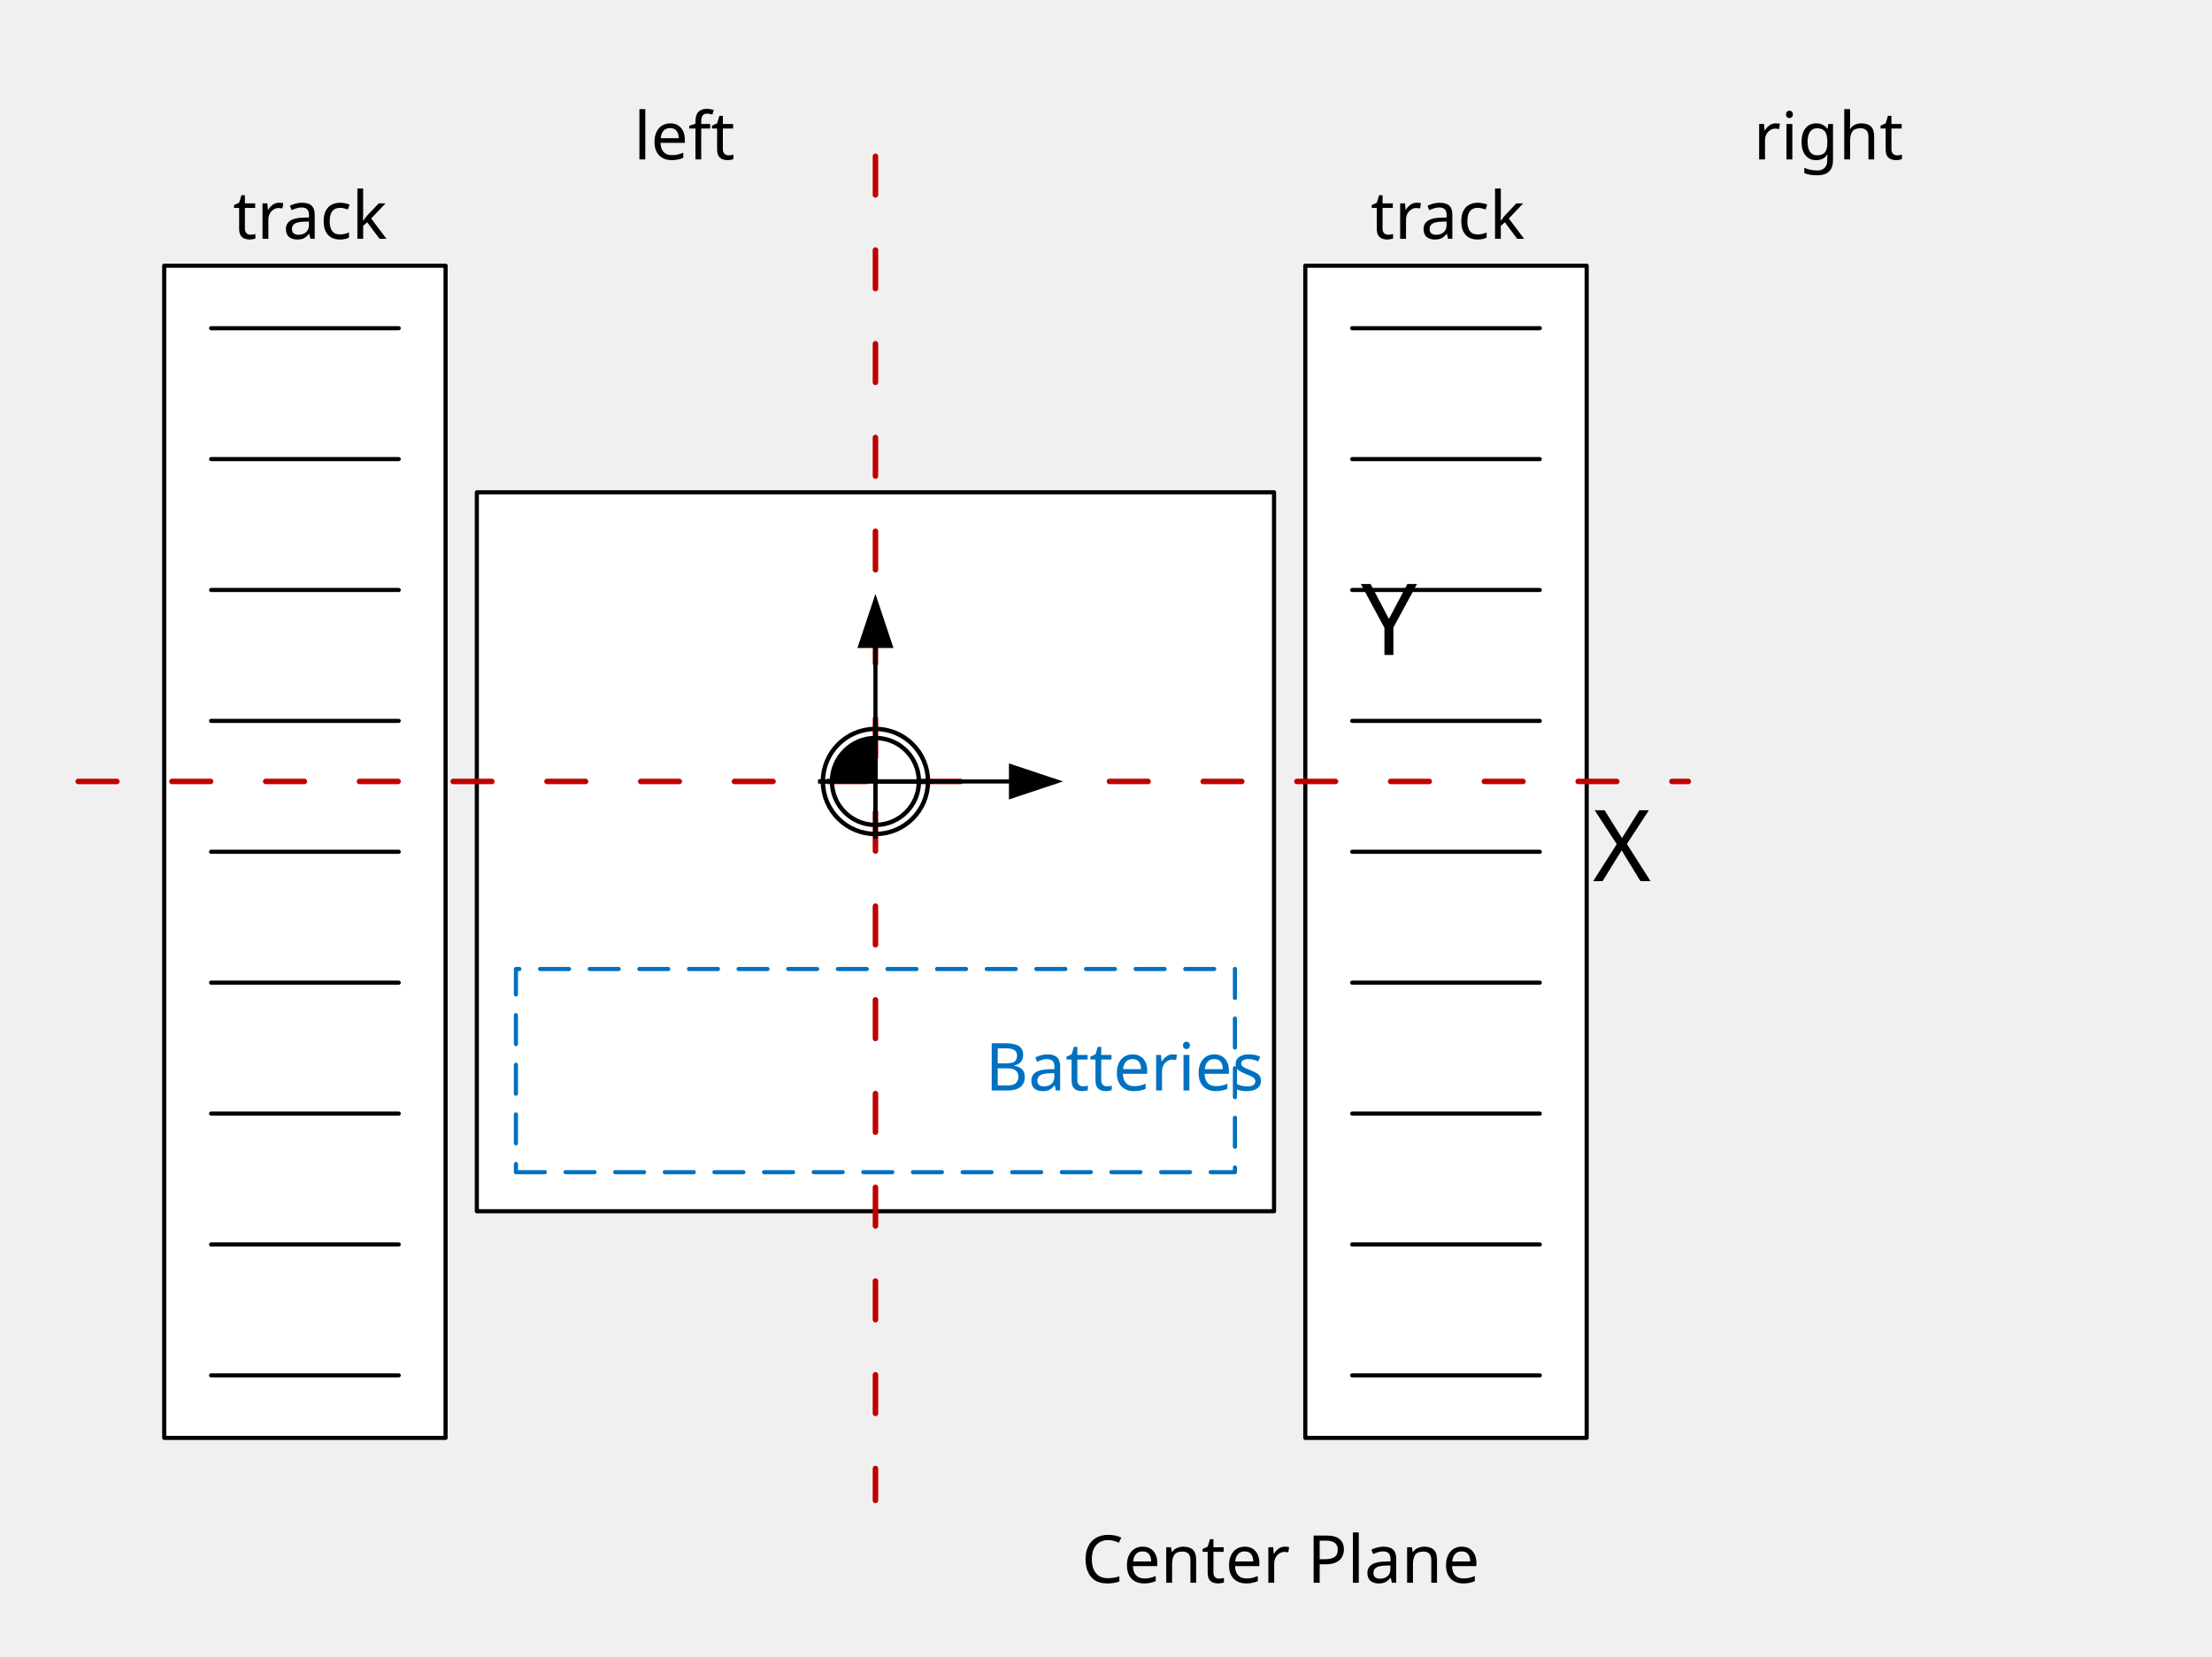
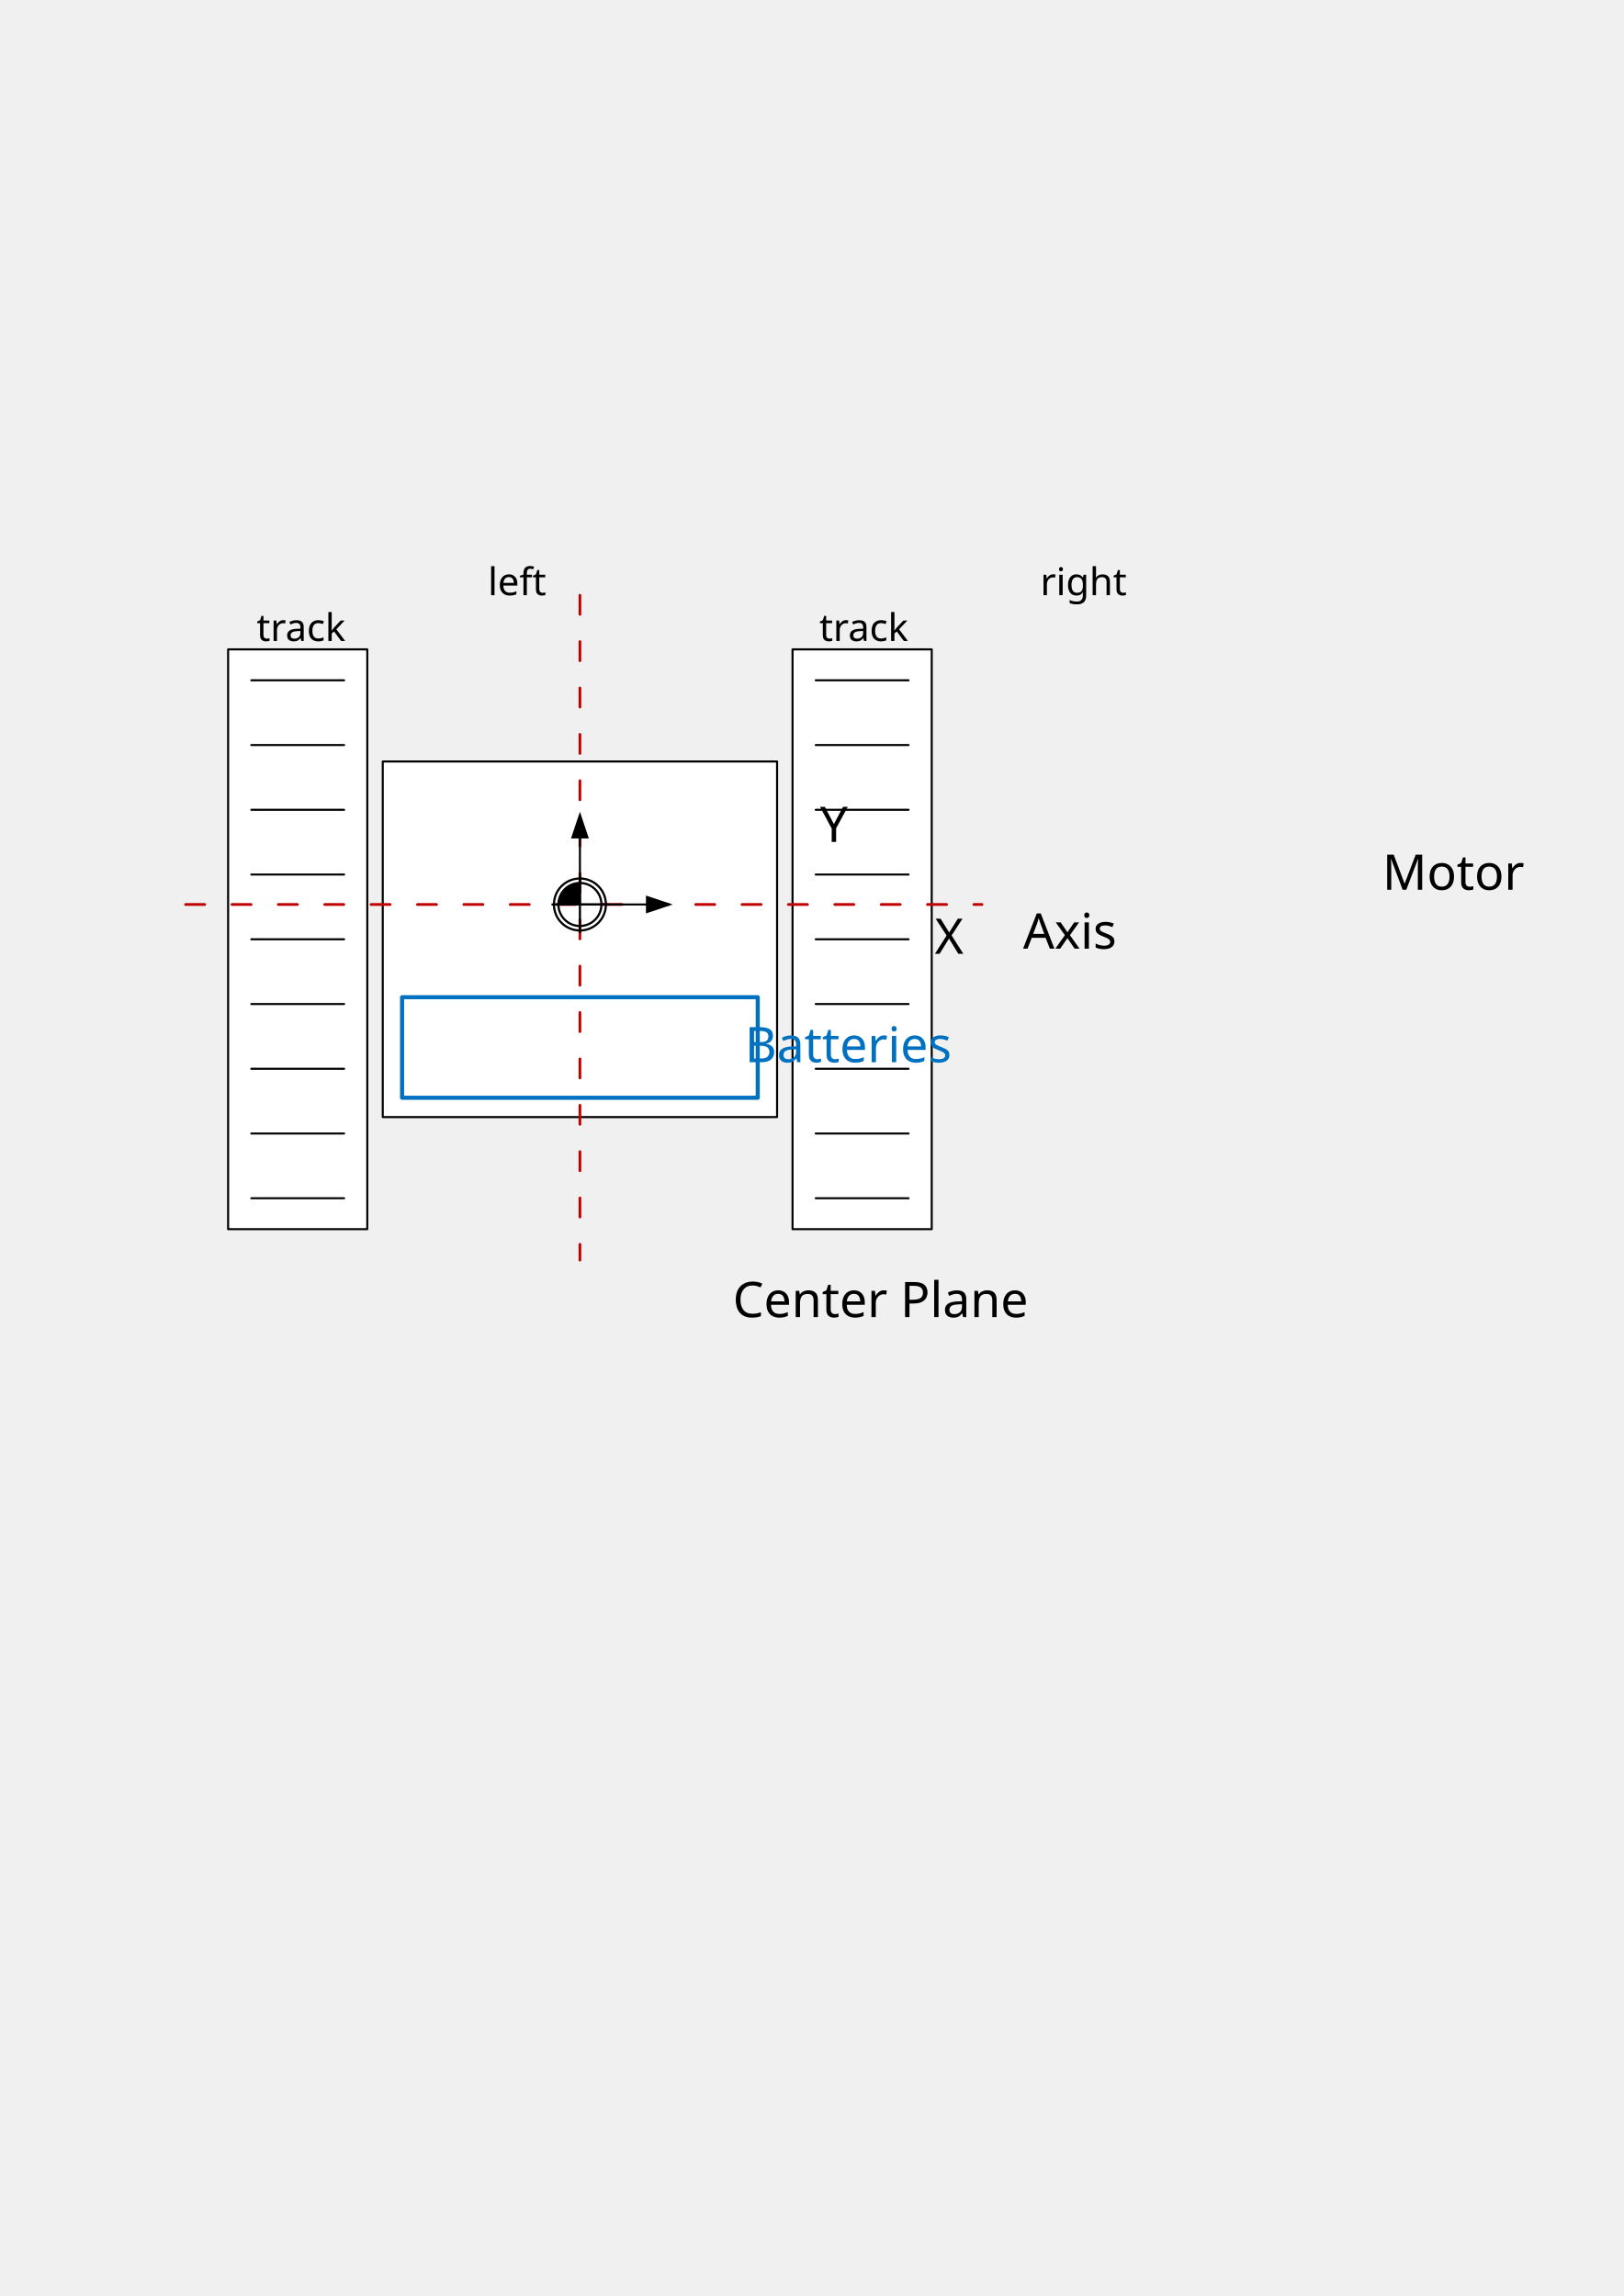
- <svg xmlns="http://www.w3.org/2000/svg" xmlns:ns1="http://schemas.microsoft.com/visio/2003/SVGExtensions/" xmlns:xlink="http://www.w3.org/1999/xlink" width="5.571in" height="4.173in" viewBox="0 0 401.102 300.472" xml:space="preserve" color-interpolation-filters="sRGB" class="st16">
-   <ns1:documentProperties ns1:langID="2057" ns1:metric="true" ns1:viewMarkup="false" />
+ <svg xmlns="http://www.w3.org/2000/svg" xmlns:ns1="http://schemas.microsoft.com/visio/2003/SVGExtensions/" xmlns:xlink="http://www.w3.org/1999/xlink" width="8.268in" height="11.693in" viewBox="0 0 595.276 841.89" xml:space="preserve" color-interpolation-filters="sRGB" class="st16">
+   <ns1:documentProperties ns1:langID="2057" ns1:metric="true" ns1:viewMarkup="false">
+     <ns1:userDefs>
+       <ns1:ud ns1:nameU="msvNoAutoConnect" ns1:val="VT0(1):26" />
+     </ns1:userDefs>
+   </ns1:documentProperties>
  <style type="text/css">
	
		.st1 {fill:#ffffff;stroke:#000000;stroke-linecap:round;stroke-linejoin:round;stroke-width:0.75}
		.st2 {stroke:#000000;stroke-linecap:round;stroke-linejoin:round;stroke-width:0.75}
- 		.st3 {fill:none;stroke:#0070c0;stroke-dasharray:5.25,3.75;stroke-linecap:round;stroke-linejoin:round;stroke-width:0.75}
- 		.st4 {fill:#0070c0;font-family:Calibri;font-size:1em}
+ 		.st3 {fill:none;stroke:#0070c0;stroke-linecap:round;stroke-linejoin:round;stroke-width:1.5}
+ 		.st4 {fill:#0070c0;font-family:Calibri;font-size:1.5em}
		.st5 {fill:none;stroke:none;stroke-linecap:round;stroke-linejoin:round;stroke-width:0.75}
- 		.st6 {fill:#000000;font-family:Calibri;font-size:1em}
+ 		.st6 {fill:#000000;font-family:Calibri;font-size:1.167em}
		.st7 {font-size:1em}
- 		.st8 {stroke:#c00000;stroke-dasharray:7,5,0,5;stroke-linecap:round;stroke-linejoin:round;stroke-width:1}
- 		.st9 {marker-end:url(#mrkr13-102);marker-start:url(#mrkr13-100);stroke:#000000;stroke-linecap:round;stroke-linejoin:round;stroke-width:0.75}
- 		.st10 {fill:#000000;fill-opacity:1;stroke:#000000;stroke-opacity:1;stroke-width:0.229}
- 		.st11 {fill:#000000;font-family:Calibri;font-size:1.5em}
+ 		.st8 {fill:#000000;font-family:Calibri;font-size:1.5em}
+ 		.st9 {stroke:#c00000;stroke-dasharray:7,5,0,5;stroke-linecap:round;stroke-linejoin:round;stroke-width:1}
+ 		.st10 {marker-end:url(#mrkr13-103);marker-start:url(#mrkr13-101);stroke:#000000;stroke-linecap:round;stroke-linejoin:round;stroke-width:0.75}
+ 		.st11 {fill:#000000;fill-opacity:1;stroke:#000000;stroke-opacity:1;stroke-width:0.229}
		.st12 {fill:none;stroke:#000000;stroke-linecap:round;stroke-linejoin:round;stroke-width:0.8}
		.st13 {fill:none}
		.st14 {stroke:#000000;stroke-linecap:butt;stroke-width:0.8}
		.st15 {fill:#000000;stroke:none;stroke-linecap:round;stroke-linejoin:round;stroke-width:1.143}
		.st16 {fill:none;fill-rule:evenodd;font-size:12px;overflow:visible;stroke-linecap:square;stroke-miterlimit:3}
	
	</style>
  <defs id="Markers">
    <g id="lend13">
      <path d="M 3 1 L 0 0 L 3 -1 L 3 1 " style="stroke:none" />
    </g>
-     <marker id="mrkr13-100" class="st10" ns1:arrowType="13" ns1:arrowSize="2" ns1:setback="12.6" refX="12.6" orient="auto" markerUnits="strokeWidth" overflow="visible">
+     <marker id="mrkr13-101" class="st11" ns1:arrowType="13" ns1:arrowSize="2" ns1:setback="12.6" refX="12.6" orient="auto" markerUnits="strokeWidth" overflow="visible">
      <use xlink:href="#lend13" transform="scale(4.36) " />
    </marker>
-     <marker id="mrkr13-102" class="st10" ns1:arrowType="13" ns1:arrowSize="2" ns1:setback="13.08" refX="-13.08" orient="auto" markerUnits="strokeWidth" overflow="visible">
+     <marker id="mrkr13-103" class="st11" ns1:arrowType="13" ns1:arrowSize="2" ns1:setback="13.08" refX="-13.08" orient="auto" markerUnits="strokeWidth" overflow="visible">
      <use xlink:href="#lend13" transform="scale(-4.36,-4.36) " />
    </marker>
  </defs>
  <g ns1:mID="0" ns1:index="1" ns1:groupContext="foregroundPage">
    <ns1:pageProperties ns1:drawingScale="0.0393701" ns1:pageScale="0.0393701" ns1:drawingUnits="24" ns1:shadowOffsetX="8.50394" ns1:shadowOffsetY="-8.50394" />
-     <g id="group48-1" transform="translate(29.7638,-39.685)" ns1:mID="48" ns1:groupContext="group">
+     <g id="group48-1" transform="translate(83.622,-391.181)" ns1:mID="48" ns1:groupContext="group">
      <g id="group40-2" ns1:mID="40" ns1:groupContext="group">
        <g id="group24-3" ns1:mID="24" ns1:groupContext="group">
          <g id="group11-4" ns1:mID="11" ns1:groupContext="group">
            <g id="shape1-5" ns1:mID="1" ns1:groupContext="shape">
-               <rect x="0" y="87.874" width="51.024" height="212.598" class="st1" />
+               <rect x="0" y="629.291" width="51.024" height="212.598" class="st1" />
            </g>
            <g id="shape2-7" ns1:mID="2" ns1:groupContext="shape" transform="translate(8.50394,-201.26)">
-               <path d="M0 300.47 L34.02 300.47" class="st2" />
+               <path d="M0 841.89 L34.02 841.89" class="st2" />
            </g>
            <g id="shape3-10" ns1:mID="3" ns1:groupContext="shape" transform="translate(8.50394,-177.52)">
-               <path d="M0 300.47 L34.02 300.47" class="st2" />
+               <path d="M0 841.89 L34.02 841.89" class="st2" />
            </g>
            <g id="shape4-13" ns1:mID="4" ns1:groupContext="shape" transform="translate(8.50394,-153.78)">
-               <path d="M0 300.47 L34.02 300.47" class="st2" />
+               <path d="M0 841.89 L34.02 841.89" class="st2" />
            </g>
            <g id="shape5-16" ns1:mID="5" ns1:groupContext="shape" transform="translate(8.50394,-130.039)">
-               <path d="M0 300.47 L34.02 300.47" class="st2" />
+               <path d="M0 841.89 L34.02 841.89" class="st2" />
            </g>
            <g id="shape6-19" ns1:mID="6" ns1:groupContext="shape" transform="translate(8.50394,-106.299)">
-               <path d="M0 300.47 L34.02 300.47" class="st2" />
+               <path d="M0 841.89 L34.02 841.89" class="st2" />
            </g>
            <g id="shape7-22" ns1:mID="7" ns1:groupContext="shape" transform="translate(8.50394,-82.5591)">
-               <path d="M0 300.47 L34.02 300.47" class="st2" />
+               <path d="M0 841.89 L34.02 841.89" class="st2" />
            </g>
            <g id="shape8-25" ns1:mID="8" ns1:groupContext="shape" transform="translate(8.50394,-58.8189)">
-               <path d="M0 300.47 L34.02 300.47" class="st2" />
+               <path d="M0 841.89 L34.02 841.89" class="st2" />
            </g>
            <g id="shape9-28" ns1:mID="9" ns1:groupContext="shape" transform="translate(8.50394,-35.0787)">
-               <path d="M0 300.47 L34.02 300.47" class="st2" />
+               <path d="M0 841.89 L34.02 841.89" class="st2" />
            </g>
            <g id="shape10-31" ns1:mID="10" ns1:groupContext="shape" transform="translate(8.50394,-11.3386)">
-               <path d="M0 300.47 L34.02 300.47" class="st2" />
+               <path d="M0 841.89 L34.02 841.89" class="st2" />
            </g>
          </g>
          <g id="group12-34" transform="translate(206.929,0)" ns1:mID="12" ns1:groupContext="group">
            <g id="shape13-35" ns1:mID="13" ns1:groupContext="shape">
-               <rect x="0" y="87.874" width="51.024" height="212.598" class="st1" />
+               <rect x="0" y="629.291" width="51.024" height="212.598" class="st1" />
            </g>
            <g id="shape14-37" ns1:mID="14" ns1:groupContext="shape" transform="translate(8.50394,-201.26)">
-               <path d="M0 300.47 L34.02 300.47" class="st2" />
+               <path d="M0 841.89 L34.02 841.89" class="st2" />
            </g>
            <g id="shape15-40" ns1:mID="15" ns1:groupContext="shape" transform="translate(8.50394,-177.52)">
-               <path d="M0 300.47 L34.02 300.47" class="st2" />
+               <path d="M0 841.89 L34.02 841.89" class="st2" />
            </g>
            <g id="shape16-43" ns1:mID="16" ns1:groupContext="shape" transform="translate(8.50394,-153.78)">
-               <path d="M0 300.47 L34.02 300.47" class="st2" />
+               <path d="M0 841.89 L34.02 841.89" class="st2" />
            </g>
            <g id="shape17-46" ns1:mID="17" ns1:groupContext="shape" transform="translate(8.50394,-130.039)">
-               <path d="M0 300.47 L34.02 300.47" class="st2" />
+               <path d="M0 841.89 L34.02 841.89" class="st2" />
            </g>
            <g id="shape18-49" ns1:mID="18" ns1:groupContext="shape" transform="translate(8.50394,-106.299)">
-               <path d="M0 300.47 L34.02 300.47" class="st2" />
+               <path d="M0 841.89 L34.02 841.89" class="st2" />
            </g>
            <g id="shape19-52" ns1:mID="19" ns1:groupContext="shape" transform="translate(8.50394,-82.5591)">
-               <path d="M0 300.47 L34.02 300.47" class="st2" />
+               <path d="M0 841.89 L34.02 841.89" class="st2" />
            </g>
            <g id="shape20-55" ns1:mID="20" ns1:groupContext="shape" transform="translate(8.50394,-58.8189)">
-               <path d="M0 300.47 L34.02 300.47" class="st2" />
+               <path d="M0 841.89 L34.02 841.89" class="st2" />
            </g>
            <g id="shape21-58" ns1:mID="21" ns1:groupContext="shape" transform="translate(8.50394,-35.0787)">
-               <path d="M0 300.47 L34.02 300.47" class="st2" />
+               <path d="M0 841.89 L34.02 841.89" class="st2" />
            </g>
            <g id="shape22-61" ns1:mID="22" ns1:groupContext="shape" transform="translate(8.50394,-11.3386)">
-               <path d="M0 300.47 L34.02 300.47" class="st2" />
+               <path d="M0 841.89 L34.02 841.89" class="st2" />
            </g>
          </g>
          <g id="shape23-64" ns1:mID="23" ns1:groupContext="shape" transform="translate(56.6929,-41.1024)">
-             <rect x="0" y="170.079" width="144.567" height="130.394" class="st1" />
+             <rect x="0" y="711.496" width="144.567" height="130.394" class="st1" />
          </g>
        </g>
        <g id="shape39-66" ns1:mID="39" ns1:groupContext="shape" transform="translate(63.7795,-48.189)">
          <ns1:textBlock ns1:margins="rect(4,4,4,4)" ns1:tabSpace="42.5197" />
-           <ns1:textRect cx="65.197" cy="282.047" width="130.4" height="36.85" />
-           <path d="M0 300.47 L130.39 300.47 L130.39 263.62 L0 263.62 L0 300.47 Z" class="st3" />
-           <text x="4" y="285.65" class="st4" ns1:langID="2057">
+           <ns1:textRect cx="65.197" cy="823.465" width="130.4" height="36.85" />
+           <rect x="0" y="805.039" width="130.394" height="36.85" class="st3" />
+           <text x="4" y="828.86" class="st4" ns1:langID="2057">
            <ns1:paragraph />
            <ns1:tabList />Batteries</text>
        </g>
      </g>
      <g id="shape31-69" ns1:mID="31" ns1:groupContext="shape" transform="translate(5.49606,-218.268)">
        <ns1:textBlock ns1:margins="rect(4,4,4,4)" ns1:tabSpace="42.5197" />
-         <ns1:textRect cx="19.221" cy="290.472" width="38.45" height="20" />
-         <rect x="0" y="280.472" width="38.441" height="20" class="st5" />
-         <text x="11.02" y="286.87" class="st6" ns1:langID="2057">
-           <ns1:paragraph ns1:horizAlign="1" />
-           <ns1:tabList />left <tspan x="6.98" dy="1.2em" class="st7">track</tspan>
+         <ns1:textRect cx="19.221" cy="831.89" width="38.45" height="20" />
+         <rect x="0" y="821.89" width="38.441" height="20" class="st5" />
+         <text x="9.65" y="827.69" class="st6" ns1:langID="2057">
+           <ns1:paragraph ns1:horizAlign="1" />
+           <ns1:tabList />left <tspan x="4.94" dy="1.2em" class="st7">track</tspan>
        </text>
      </g>
      <g id="shape38-73" ns1:mID="38" ns1:groupContext="shape" transform="translate(211.803,-218.268)">
        <ns1:textBlock ns1:margins="rect(4,4,4,4)" ns1:tabSpace="42.5197" />
-         <ns1:textRect cx="19.221" cy="290.472" width="38.45" height="20" />
-         <rect x="0" y="280.472" width="38.441" height="20" class="st5" />
-         <text x="7.77" y="286.87" class="st6" ns1:langID="2057">
-           <ns1:paragraph ns1:horizAlign="1" />
-           <ns1:tabList />right <tspan x="6.98" dy="1.2em" class="st7">track</tspan>
+         <ns1:textRect cx="19.221" cy="831.89" width="38.45" height="20" />
+         <rect x="0" y="821.89" width="38.441" height="20" class="st5" />
+         <text x="5.86" y="827.69" class="st6" ns1:langID="2057">
+           <ns1:paragraph ns1:horizAlign="1" />
+           <ns1:tabList />right <tspan x="4.94" dy="1.2em" class="st7">track</tspan>
        </text>
      </g>
    </g>
-     <g id="group33-77" transform="translate(127.559,0)" ns1:mID="33" ns1:groupContext="group">
-       <g id="shape28-78" ns1:mID="28" ns1:groupContext="shape" transform="translate(-4.25197,-7.00787)">
-         <ns1:textBlock ns1:margins="rect(4,4,4,4)" ns1:tabSpace="42.5197" />
-         <ns1:textRect cx="35.433" cy="290.472" width="70.87" height="20" />
-         <rect x="0" y="280.472" width="70.866" height="20" class="st5" />
-         <text x="4.16" y="294.07" class="st6" ns1:langID="2057">
+     <g id="group33-77" transform="translate(181.417,-351.496)" ns1:mID="33" ns1:groupContext="group">
+       <g id="shape28-78" ns1:mID="28" ns1:groupContext="shape" transform="translate(-26.2205,-2.83465)">
+         <ns1:textBlock ns1:margins="rect(4,4,4,4)" ns1:tabSpace="42.5197" />
+         <ns1:textRect cx="57.402" cy="831.89" width="114.81" height="20" />
+         <rect x="0" y="821.89" width="114.803" height="20" class="st5" />
+         <text x="10.5" y="837.29" class="st8" ns1:langID="2057">
          <ns1:paragraph ns1:horizAlign="1" />
          <ns1:tabList />Center Plane</text>
      </g>
    </g>
-     <g id="group35-81" transform="translate(0,-14.1732)" ns1:mID="35" ns1:groupContext="group">
+     <g id="group35-81" transform="translate(53.8583,-365.669)" ns1:mID="35" ns1:groupContext="group">
      <g id="group34-82" ns1:mID="34" ns1:groupContext="group">
        <g id="group32-83" transform="translate(0,-135.906)" ns1:mID="32" ns1:groupContext="group">
          <g id="shape25-84" ns1:mID="25" ns1:groupContext="shape" transform="translate(14.1732,-8.66142)">
-             <path d="M0 300.47 L291.97 300.47" class="st8" />
-           </g>
-           <g id="shape26-87" ns1:mID="26" ns1:groupContext="shape" transform="translate(306.142,1.33858)">
+             <path d="M0 841.89 L291.97 841.89" class="st9" />
+           </g>
+           <g id="shape26-87" ns1:mID="26" ns1:groupContext="shape" transform="translate(300.472,1.33858)">
            <ns1:textBlock ns1:margins="rect(4,4,4,4)" ns1:tabSpace="42.5197" />
-             <ns1:textRect cx="35.433" cy="290.472" width="70.87" height="20" />
-             <rect x="0" y="280.472" width="70.866" height="20" class="st5" />
-             <text x="8.72" y="294.07" class="st6" ns1:langID="2057">
+             <ns1:textRect cx="35.433" cy="831.89" width="70.87" height="20" />
+             <rect x="0" y="821.89" width="70.866" height="20" class="st5" />
+             <text x="12.09" y="826.49" class="st8" ns1:langID="2057">
              <ns1:paragraph ns1:horizAlign="1" />
-               <ns1:tabList />Motor Axis</text>
-           </g>
-         </g>
-         <g id="shape27-90" ns1:mID="27" ns1:groupContext="shape" transform="translate(459.213,42.5197) rotate(90)">
-           <path d="M0 300.47 L243.78 300.47" class="st8" />
-         </g>
-       </g>
-     </g>
-     <g id="group29-93" transform="translate(137.661,-136.063)" ns1:mID="29" ns1:groupContext="group">
-       <g id="shape30-94" ns1:mID="30" ns1:groupContext="shape" transform="translate(21.0787,-22.6772)">
-         <path d="M24.57 300.47 L24.21 300.47 L0 300.47 L0 276.27" class="st9" />
-       </g>
-       <g id="shape36-103" ns1:mID="36" ns1:groupContext="shape" transform="translate(0,-41.0236)">
-         <ns1:textBlock ns1:margins="rect(4,4,4,4)" ns1:tabSpace="42.5197" />
-         <ns1:textRect cx="10.539" cy="290.472" width="21.08" height="20" />
-         <rect x="0" y="280.472" width="21.079" height="20" class="st5" />
-         <text x="6.15" y="295.87" class="st11" ns1:langID="2057">
+               <ns1:tabList />Motor <tspan x="20.74" dy="1.2em" class="st7">Axis</tspan>
+             </text>
+           </g>
+         </g>
+         <g id="shape27-91" ns1:mID="27" ns1:groupContext="shape" transform="translate(1000.63,583.937) rotate(90)">
+           <path d="M0 841.89 L243.78 841.89" class="st9" />
+         </g>
+       </g>
+     </g>
+     <g id="group29-94" transform="translate(191.52,-487.559)" ns1:mID="29" ns1:groupContext="group">
+       <g id="shape30-95" ns1:mID="30" ns1:groupContext="shape" transform="translate(21.0787,-22.6772)">
+         <path d="M24.57 841.89 L24.21 841.89 L0 841.89 L0 817.68" class="st10" />
+       </g>
+       <g id="shape36-104" ns1:mID="36" ns1:groupContext="shape" transform="translate(0,-41.0236)">
+         <ns1:textBlock ns1:margins="rect(4,4,4,4)" ns1:tabSpace="42.5197" />
+         <ns1:textRect cx="10.539" cy="831.89" width="21.08" height="20" />
+         <rect x="0" y="821.89" width="21.079" height="20" class="st5" />
+         <text x="6.15" y="837.29" class="st8" ns1:langID="2057">
          <ns1:paragraph ns1:horizAlign="1" />
          <ns1:tabList />Y</text>
      </g>
-       <g id="shape37-106" ns1:mID="37" ns1:groupContext="shape" transform="translate(42.3386,0)">
-         <ns1:textBlock ns1:margins="rect(4,4,4,4)" ns1:tabSpace="42.5197" />
-         <ns1:textRect cx="10.539" cy="290.472" width="21.08" height="20" />
-         <rect x="0" y="280.472" width="21.079" height="20" class="st5" />
-         <text x="5.87" y="295.87" class="st11" ns1:langID="2057">
+       <g id="shape37-107" ns1:mID="37" ns1:groupContext="shape" transform="translate(42.3386,0)">
+         <ns1:textBlock ns1:margins="rect(4,4,4,4)" ns1:tabSpace="42.5197" />
+         <ns1:textRect cx="10.539" cy="831.89" width="21.08" height="20" />
+         <rect x="0" y="821.89" width="21.079" height="20" class="st5" />
+         <text x="5.87" y="837.29" class="st8" ns1:langID="2057">
          <ns1:paragraph ns1:horizAlign="1" />
          <ns1:tabList />X</text>
      </g>
-       <g id="group41-109" transform="translate(10.6693,-12.2677)" ns1:mID="41" ns1:groupContext="group">
-         <g id="group42-110" ns1:mID="42" ns1:groupContext="group">
-           <g id="shape43-111" ns1:mID="43" ns1:groupContext="shape" transform="translate(0.880782,-0.880782)">
-             <ellipse cx="9.529" cy="290.944" rx="9.529" ry="9.529" class="st12" />
-           </g>
-           <g id="shape44-113" ns1:mID="44" ns1:groupContext="shape" transform="translate(2.52657,-2.52657)">
-             <ellipse cx="7.883" cy="292.59" rx="7.883" ry="7.883" class="st12" />
-           </g>
-           <g id="shape45-115" ns1:mID="45" ns1:groupContext="shape" transform="translate(10.4094,0)">
-             <path d="M0 279.65 L0 300.47 L0 279.65 Z" class="st13" />
-             <path d="M0 279.65 L0 300.47" class="st14" />
-           </g>
-           <g id="shape46-118" ns1:mID="46" ns1:groupContext="shape" transform="translate(0,-10.4094)">
-             <path d="M0 300.47 L20.82 300.47 L0 300.47 Z" class="st13" />
-             <path d="M0 300.47 L20.82 300.47" class="st14" />
-           </g>
-           <g id="shape47-121" ns1:mID="47" ns1:groupContext="shape" transform="translate(2.46287,-10.3519)">
-             <path d="M0.07 299.67 C0.23 297.86 1.01 296.29 2.45 294.85 C3.77 293.54 5.42 292.77 7.43 292.53 L8.01 292.47           L8.01 296.47 L8.01 300.47 L4 300.47 L0 300.47 L0.07 299.67 Z" class="st15" />
+       <g id="group41-110" transform="translate(10.6693,-12.2677)" ns1:mID="41" ns1:groupContext="group">
+         <g id="group42-111" ns1:mID="42" ns1:groupContext="group">
+           <g id="shape43-112" ns1:mID="43" ns1:groupContext="shape" transform="translate(0.880782,-0.880782)">
+             <ellipse cx="9.529" cy="832.361" rx="9.529" ry="9.529" class="st12" />
+           </g>
+           <g id="shape44-114" ns1:mID="44" ns1:groupContext="shape" transform="translate(2.52657,-2.52657)">
+             <ellipse cx="7.883" cy="834.007" rx="7.883" ry="7.883" class="st12" />
+           </g>
+           <g id="shape45-116" ns1:mID="45" ns1:groupContext="shape" transform="translate(10.4094,0)">
+             <path d="M0 821.07 L0 841.89 L0 821.07 Z" class="st13" />
+             <path d="M0 821.07 L0 841.89" class="st14" />
+           </g>
+           <g id="shape46-119" ns1:mID="46" ns1:groupContext="shape" transform="translate(0,-10.4094)">
+             <path d="M0 841.89 L20.82 841.89 L0 841.89 Z" class="st13" />
+             <path d="M0 841.89 L20.82 841.89" class="st14" />
+           </g>
+           <g id="shape47-122" ns1:mID="47" ns1:groupContext="shape" transform="translate(2.46287,-10.3519)">
+             <path d="M0.07 841.08 C0.23 839.28 1.01 837.7 2.45 836.27 C3.77 834.96 5.42 834.19 7.43 833.95 L8.01 833.88           L8.01 837.89 L8.01 841.89 L4 841.89 L0 841.89 L0.07 841.08 Z" class="st15" />
          </g>
        </g>
      </g>
    </g>
  </g>
</svg>
